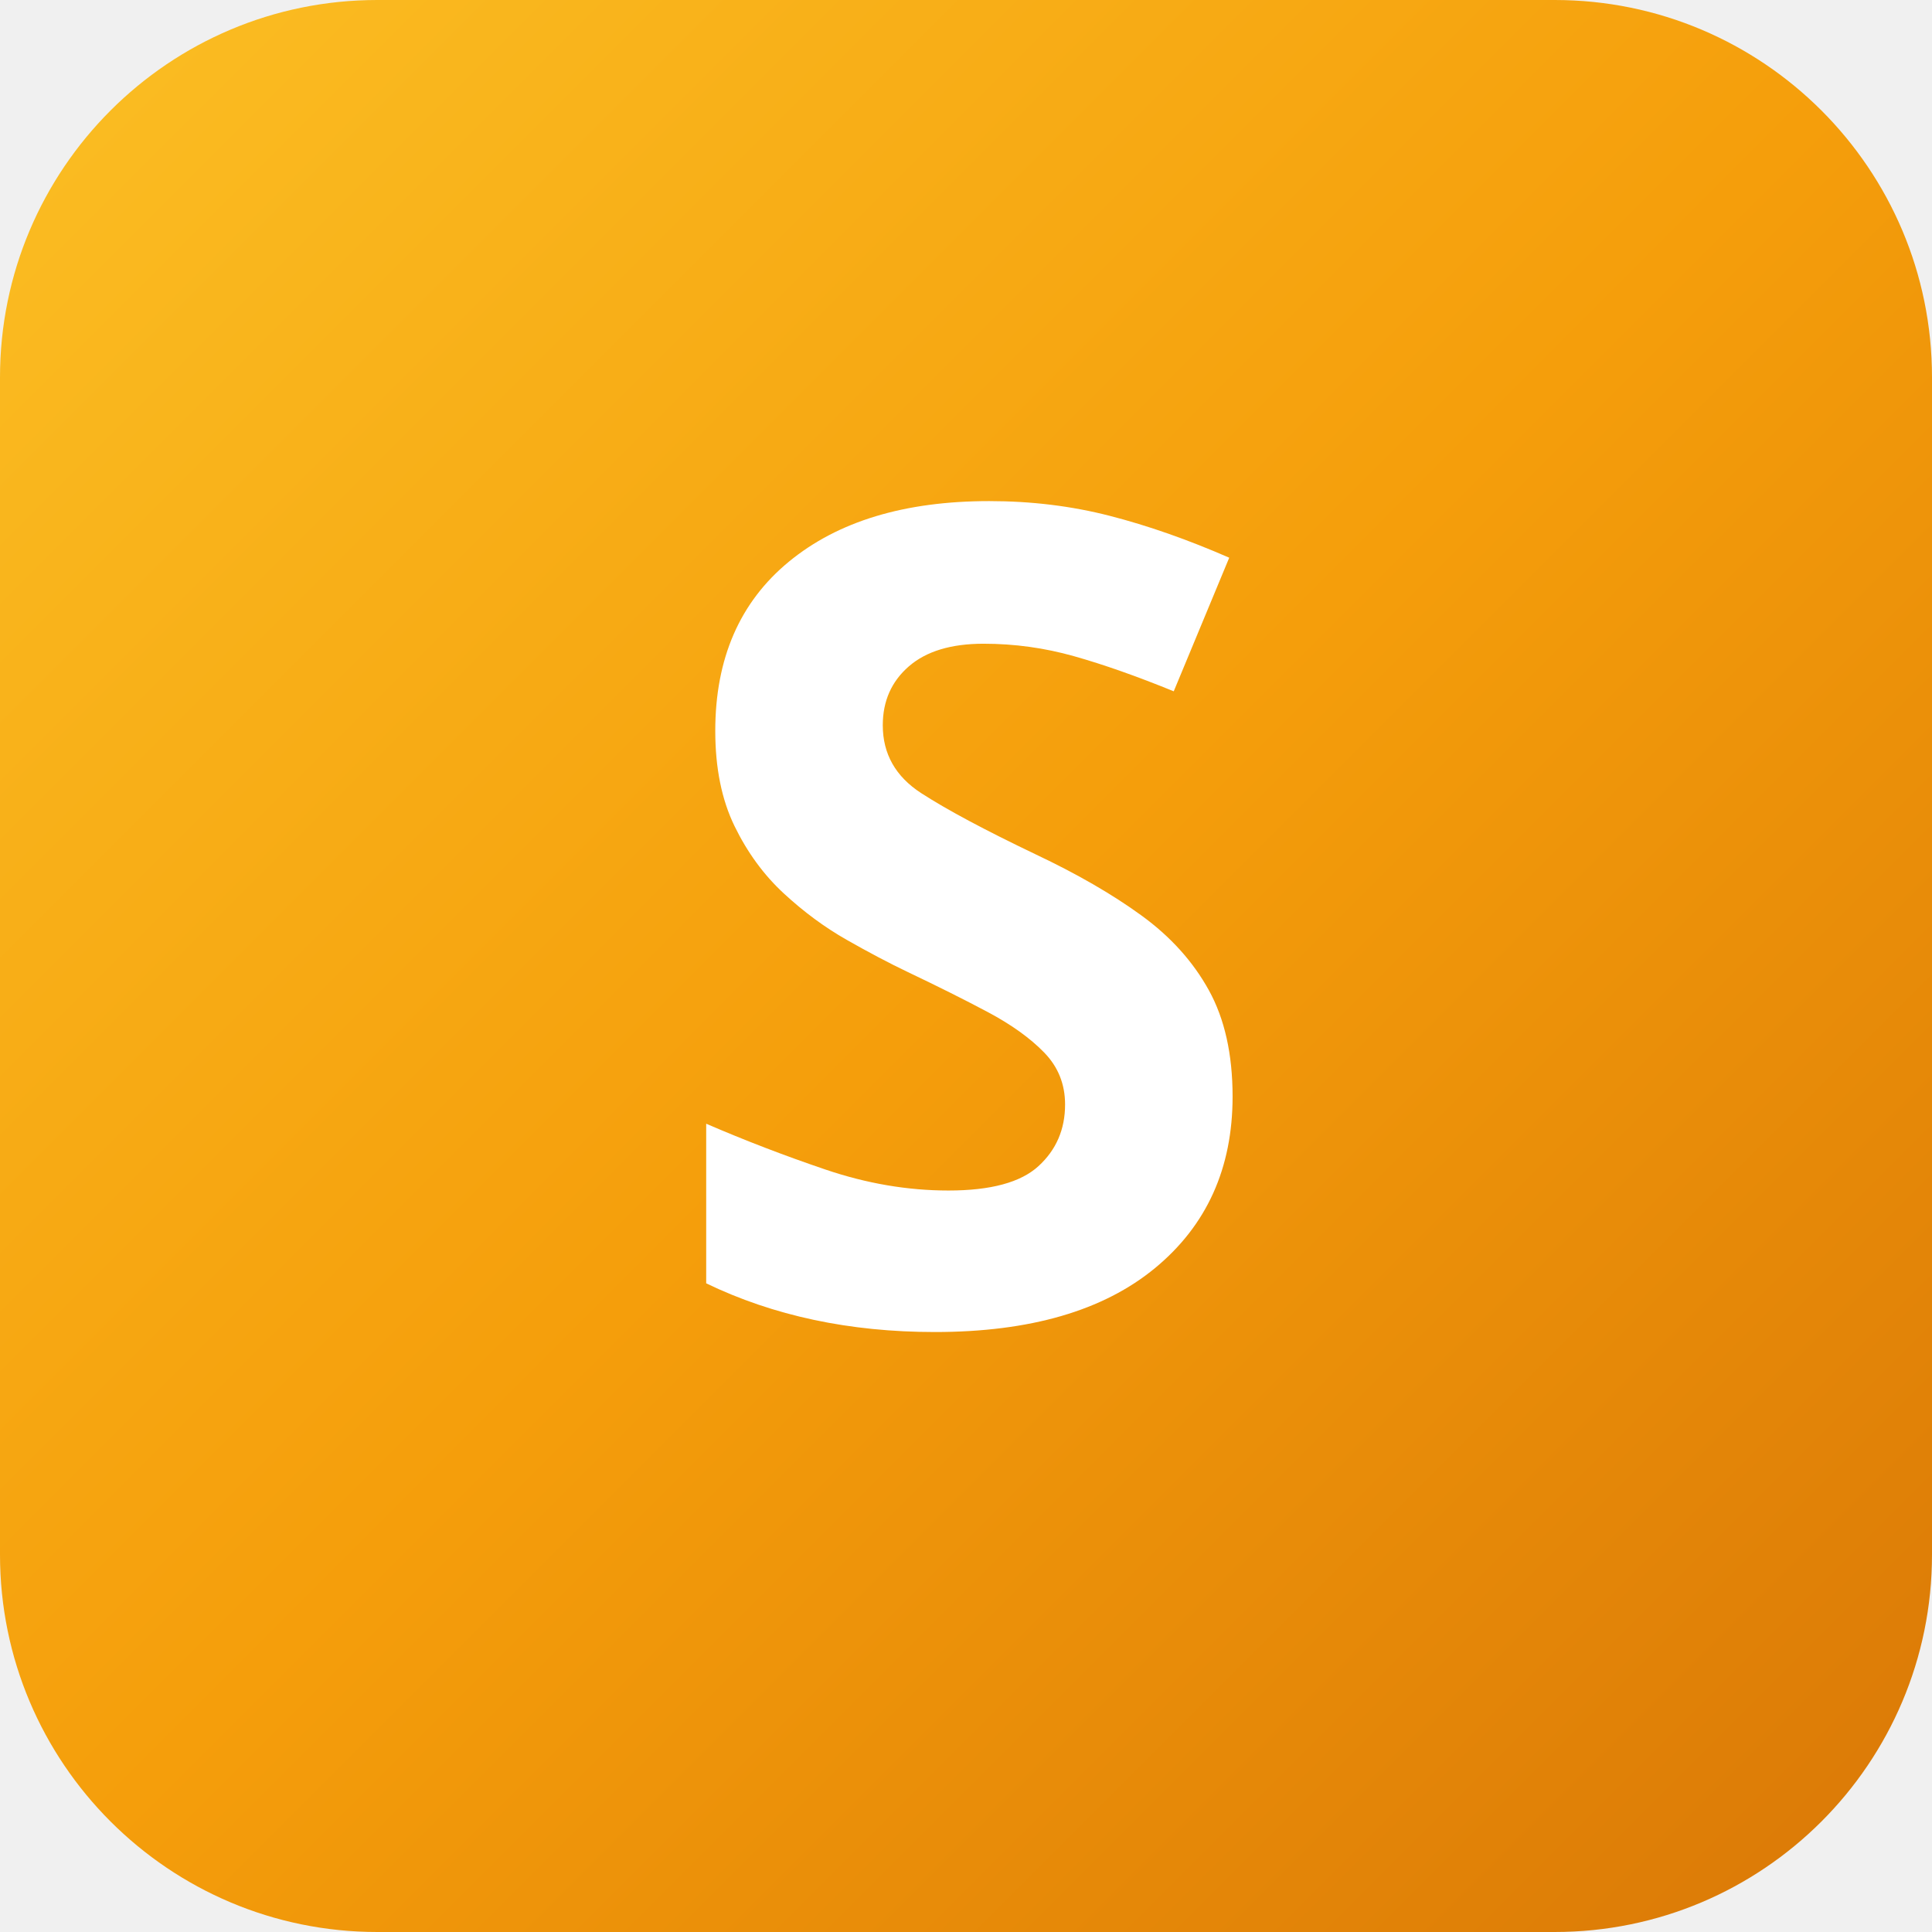
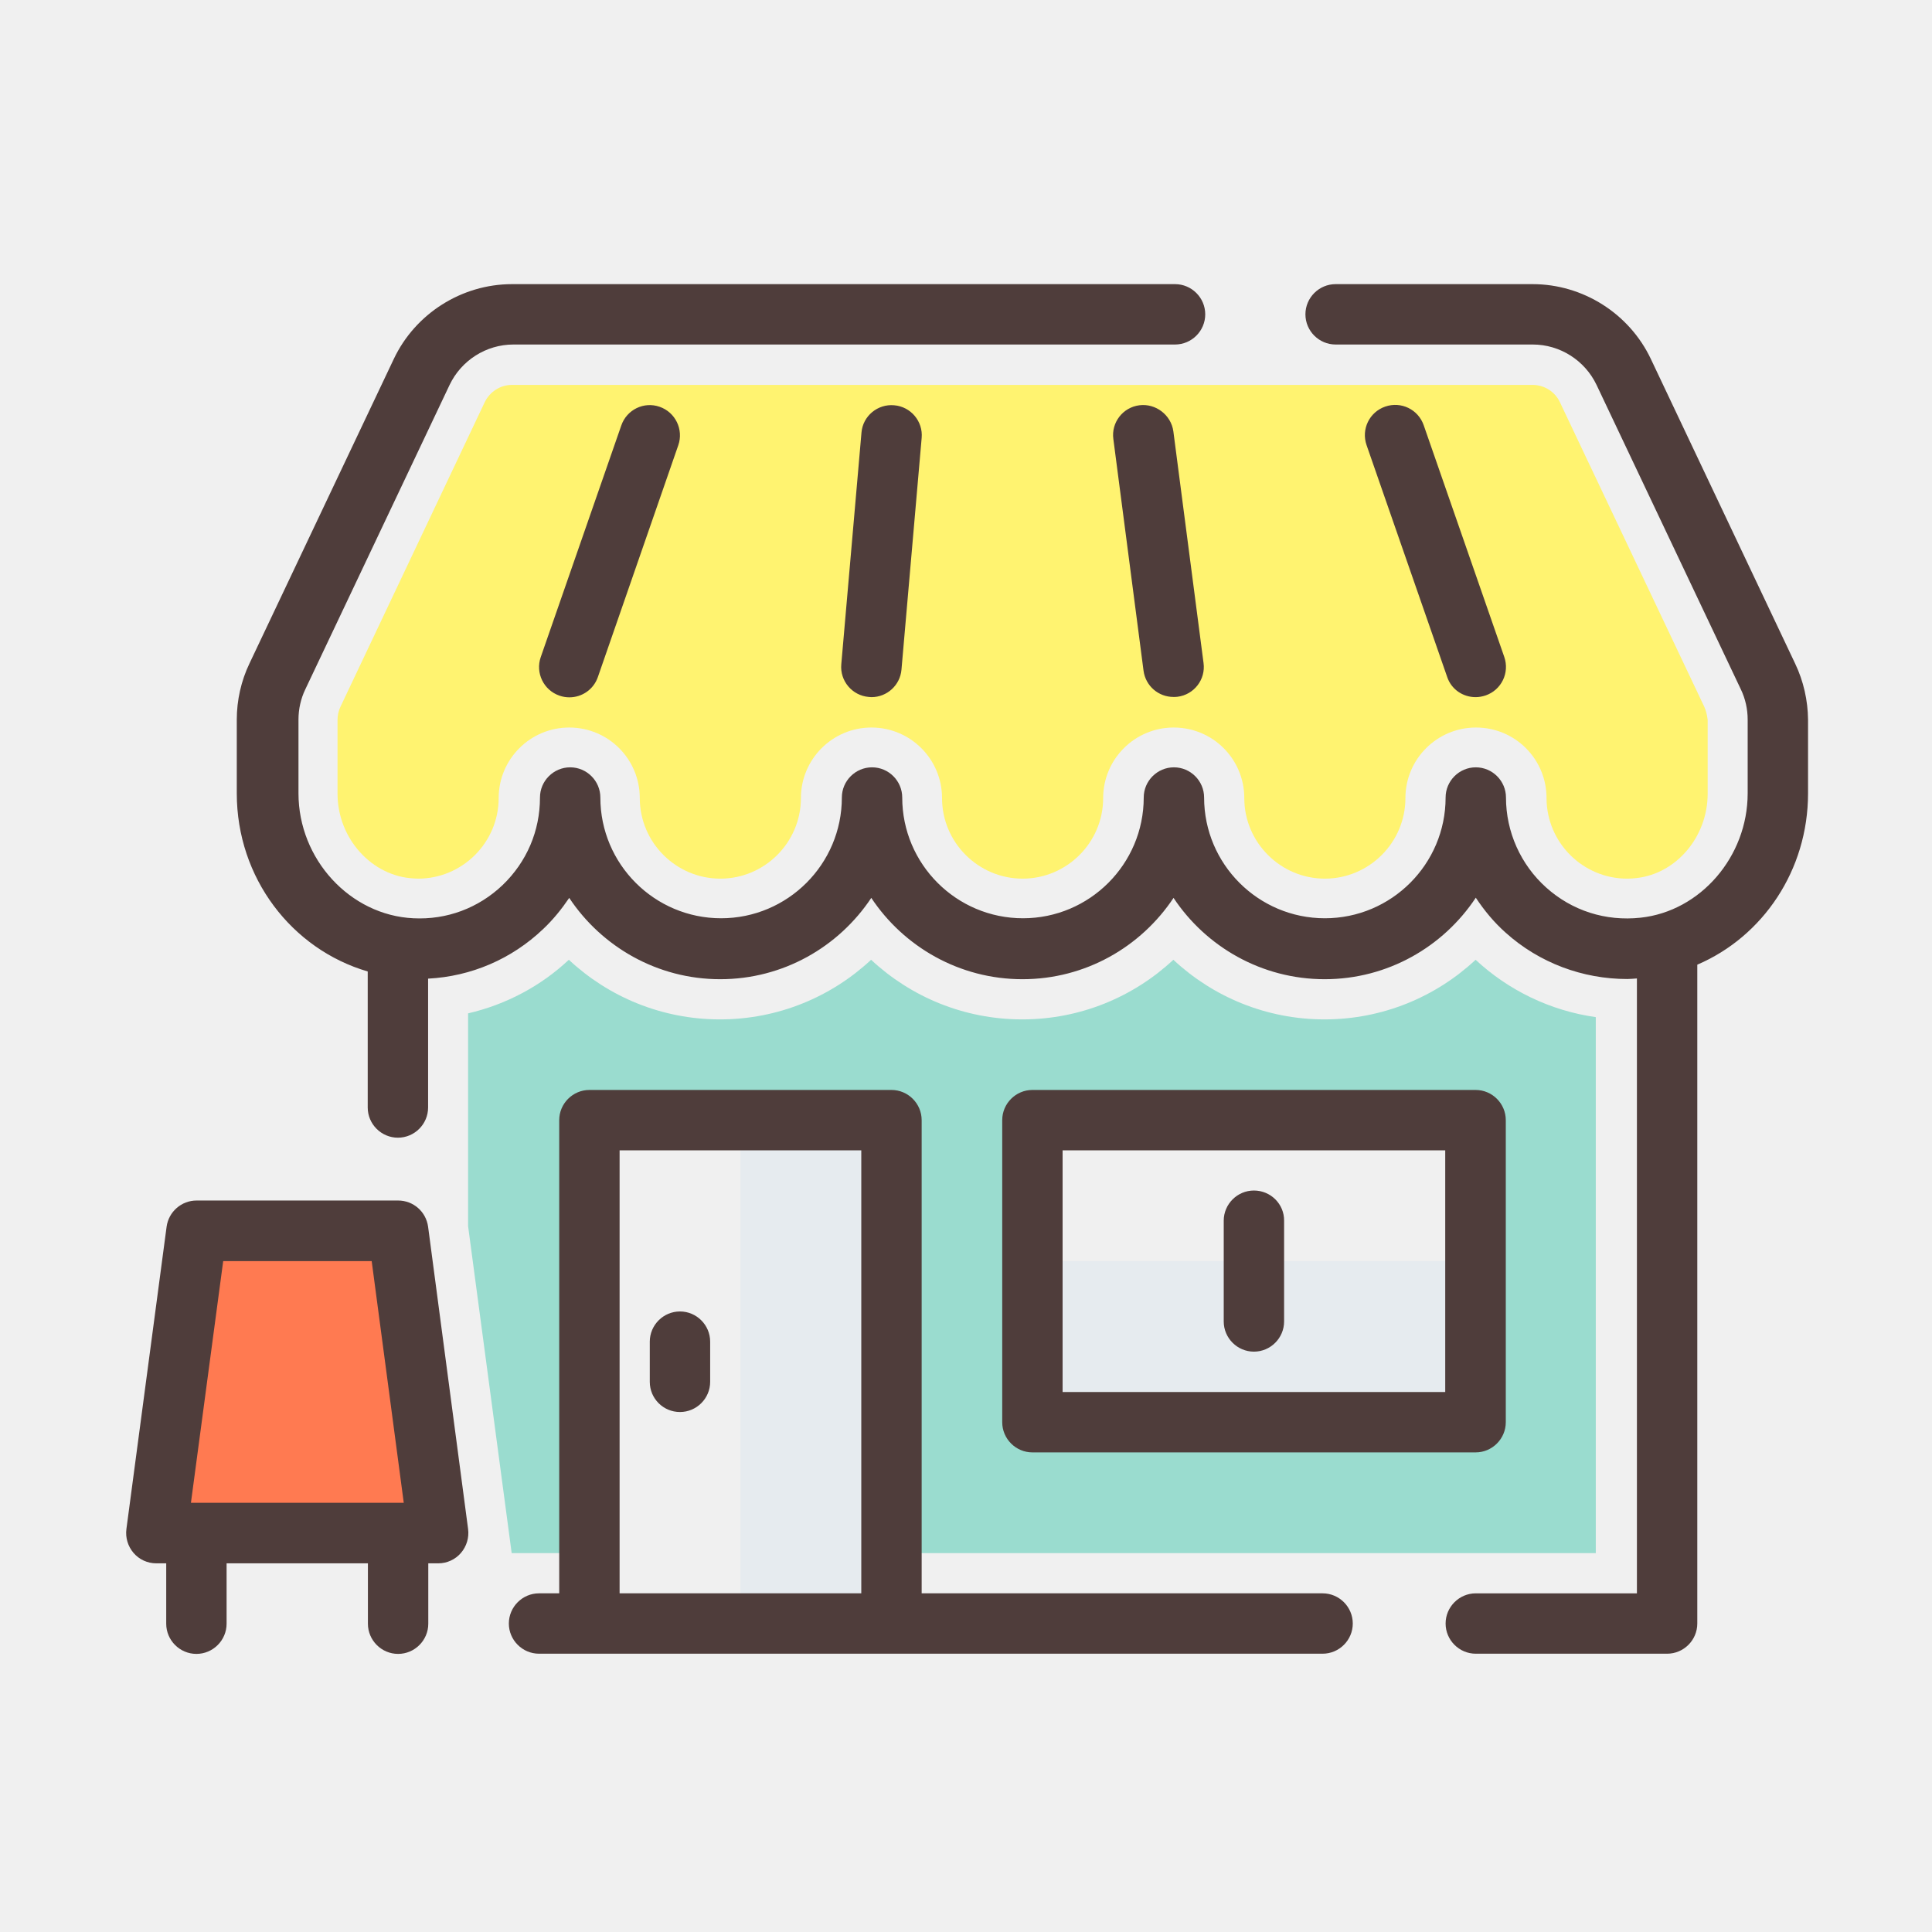
- <svg xmlns="http://www.w3.org/2000/svg" viewBox="0 0 512 512">
-   <defs>
-     <linearGradient id="g" x1="0%" y1="0%" x2="100%" y2="100%">
-       <stop offset="0%" style="stop-color:#FBBF24" />
-       <stop offset="50%" style="stop-color:#F59E0B" />
-       <stop offset="100%" style="stop-color:#D97706" />
-     </linearGradient>
-   </defs>
-   <rect width="512" height="512" rx="100" fill="url(#g)" />
-   <text x="256" y="350" text-anchor="middle" font-family="system-ui,sans-serif" font-size="300" font-weight="800" fill="#fff">S</text>
+ <svg xmlns="http://www.w3.org/2000/svg" t="1777277628369" class="icon" viewBox="0 0 1024 1024" version="1.1" p-id="2155" width="256" height="256">
+   <path d="M782.1 508.7c-21 19.6-49.2 31.6-80.1 31.6-30.9 0-59.1-12-80.1-31.6-21 19.6-49.2 31.6-80.1 31.6-30.9 0-59.1-12-80.1-31.6-21 19.6-49.2 31.6-80.1 31.6s-59.1-12-80.1-31.6c-14.7 13.8-33.1 23.7-53.4 28.4v112.8l23.1 173.3h40.9V593.7h160.1v229.5h373.6V539.1c-24.2-3.4-46.4-14.3-63.7-30.4z m0 245.1H547.2V593.7H782v160.1z" fill="#9ADCCF" p-id="2156" />
+   <path d="M392.5 593.7h80.1v266.9h-80.1zM547.2 668.4H782v85.4H547.2z" fill="#E6EBEF" p-id="2157" />
+   <path d="M903.3 374.6l-76.5-161.4c-2.6-5.6-8.3-9.2-14.5-9.2H271.4c-6.2 0-11.8 3.6-14.5 9.2l-76.5 161.5c-1 2.1-1.5 4.5-1.5 6.9v39.1c0 23.7 18.2 43.9 40.6 44.9 0.7 0 1.4 0.1 2.1 0.1 23.5 0 42.7-19.2 42.7-42.7 0-20.6 16.7-37.4 37.4-37.4s37.4 16.7 37.4 37.4c0 23.5 19.2 42.7 42.7 42.7 23.5 0 42.7-19.2 42.7-42.7 0-20.6 16.7-37.4 37.4-37.4 20.6 0 37.4 16.7 37.4 37.4c0 23.5 19.2 42.7 42.7 42.7 23.5 0 42.7-19.2 42.7-42.7 0-20.6 16.7-37.4 37.4-37.4s37.4 16.7 37.4 37.4c0 23.5 19.2 42.7 42.7 42.7s42.7-19.2 42.7-42.7c0-20.6 16.7-37.4 37.4-37.4s37.4 16.7 37.4 37.4c0 23.5 19.2 42.7 42.7 42.7 1.6 0 3.3-0.1 4.9-0.3 21.2-2.3 37.8-21.9 37.8-44.7v-39.1c-0.3-2.5-0.8-4.8-1.8-7z" fill="#FFF370" p-id="2158" />
+   <path d="M232.3 812.5H82.9l21.3-160.1H211z" fill="#FF7A51" p-id="2159" />
+   <path d="M360.4 748.4c8.8 0 16-7.2 16-16v-21.3c0-8.8-7.2-16-16-16s-16 7.2-16 16v21.3c0 8.9 7.2 16 16 16zM664.6 631c-8.8 0-16 7.2-16 16v53.4c0 8.8 7.2 16 16 16s16-7.2 16-16V647c0.1-8.8-7.1-16-16-16z" fill="#4F3D3B" p-id="2160" />
+   <path d="M701 844.5H488.5V593.7c0-8.8-7.2-16-16-16H312.4c-8.8 0-16 7.2-16 16v250.8h-10.7c-8.8 0-16 7.2-16 16s7.2 16 16 16H701c8.8 0 16-7.2 16-16s-7.2-16-16-16z m-244.5 0H328.4V609.7h128.1v234.8z" fill="#4F3D3B" p-id="2161" />
+   <path d="M951.5 351.8L875 190.3c-11.4-24.1-36-39.7-62.7-39.7H707.9c-8.8 0-16 7.2-16 16s7.2 16 16 16h104.5c14.4 0 27.6 8.4 33.8 21.4l76.5 161.4c2.4 5 3.6 10.5 3.6 16v39.1c0 33.5-25 62.5-56.8 65.9-18.5 2-36.3-3.7-50-16-13.5-12.1-21.3-29.5-21.3-47.7 0-8.8-7.2-16-16-16s-16 7.2-16 16c0 35.3-28.7 64-64 64s-64-28.7-64-64c0-8.8-7.2-16-16-16s-16 7.2-16 16c0 35.3-28.7 64-64 64s-64-28.7-64-64c0-8.8-7.2-16-16-16s-16 7.2-16 16c0 35.3-28.7 64-64 64s-64-28.7-64-64c0-8.8-7.2-16-16-16s-16 7.2-16 16c0 17.7-7 34.1-19.8 46.4-12.8 12.2-29.6 18.5-47.3 17.6-33.6-1.6-60.9-31.3-60.9-66.2v-39.1c0-5.5 1.2-11 3.6-16L238.3 204c6.2-13 19.4-21.4 33.8-21.4h350.7c8.8 0 16-7.2 16-16s-7.2-16-16-16H271.4c-26.7 0-51.3 15.6-62.7 39.7l-76.5 161.4c-4.4 9.2-6.7 19.5-6.7 29.7v39.1c0 44.8 29.1 82.6 69.4 94.4V587c0 8.8 7.2 16 16 16s16-7.2 16-16v-68.3c22.8-1.2 44.2-10.3 61-26.3 5.3-5 9.8-10.6 13.8-16.5 17.2 25.9 46.7 43.1 80 43.1 33.4 0 62.8-17.1 80.1-43.1 17.2 25.9 46.7 43.1 80.1 43.1 33.4 0 62.8-17.1 80.1-43.1 17.2 25.9 46.7 43.1 80.1 43.1 33.4 0 62.9-17.2 80.1-43.2 4.5 6.8 9.7 13.1 15.9 18.6 17.7 15.9 40.7 24.5 64.4 24.5 1.7 0 3.4-0.2 5.1-0.3v325.9h-85.4c-8.8 0-16 7.2-16 16s7.2 16 16 16h101.4c8.8 0 16-7.2 16-16V511.3c34.8-14.9 58.7-50.1 58.7-90.8v-39.1c-0.1-10.1-2.4-20.4-6.8-29.6z" fill="#4F3D3B" p-id="2162" />
+   <path d="M456.6 229.3l-10.7 122.8c-0.8 8.8 5.8 16.6 14.6 17.3 0.5 0 0.9 0.1 1.4 0.1 8.2 0 15.2-6.3 15.9-14.6l10.7-122.8c0.8-8.8-5.8-16.6-14.6-17.3-8.7-0.8-16.6 5.7-17.3 14.5zM603.9 214.8c-8.8 1.1-15 9.2-13.8 17.9l16 122.8c1.1 8.1 7.9 13.9 15.9 13.9 0.7 0 1.4 0 2.1-0.1 8.8-1.1 15-9.2 13.8-17.9l-16-122.8c-1.2-8.7-9.4-14.9-18-13.8zM329.3 225.5l-42.7 122.8c-2.9 8.3 1.5 17.5 9.9 20.4 1.7 0.6 3.5 0.9 5.3 0.9 6.6 0 12.8-4.1 15.1-10.8L359.5 236c2.9-8.3-1.5-17.5-9.9-20.4-8.3-2.9-17.4 1.5-20.3 9.9zM782.1 369.5c1.7 0 3.5-0.3 5.3-0.9 8.4-2.9 12.8-12 9.9-20.4l-42.7-122.8c-2.9-8.4-12-12.8-20.4-9.9-8.4 2.9-12.8 12-9.9 20.4L767 358.7c2.2 6.7 8.4 10.8 15.1 10.8zM782.1 769.8c8.8 0 16-7.2 16-16V593.7c0-8.8-7.2-16-16-16H547.2c-8.8 0-16 7.2-16 16v160.1c0 8.8 7.2 16 16 16h234.9zM563.2 609.7H766v128.1H563.2V609.7zM226.9 650.2c-1.1-8-7.8-13.9-15.9-13.9H104.2c-8 0-14.8 5.9-15.9 13.9L67 810.4c-0.6 4.6 0.8 9.2 3.8 12.7s7.4 5.5 12 5.5h5.3v32c0 8.8 7.2 16 16 16s16-7.2 16-16v-32H195v32c0 8.8 7.2 16 16 16s16-7.2 16-16v-32h5.3c4.6 0 9-2 12-5.5s4.4-8.1 3.8-12.7l-21.2-160.2z m-108.6 18.2H197l17 128.1H101.2l17.1-128.1z" fill="#4F3D3B" p-id="2163" />
</svg>
